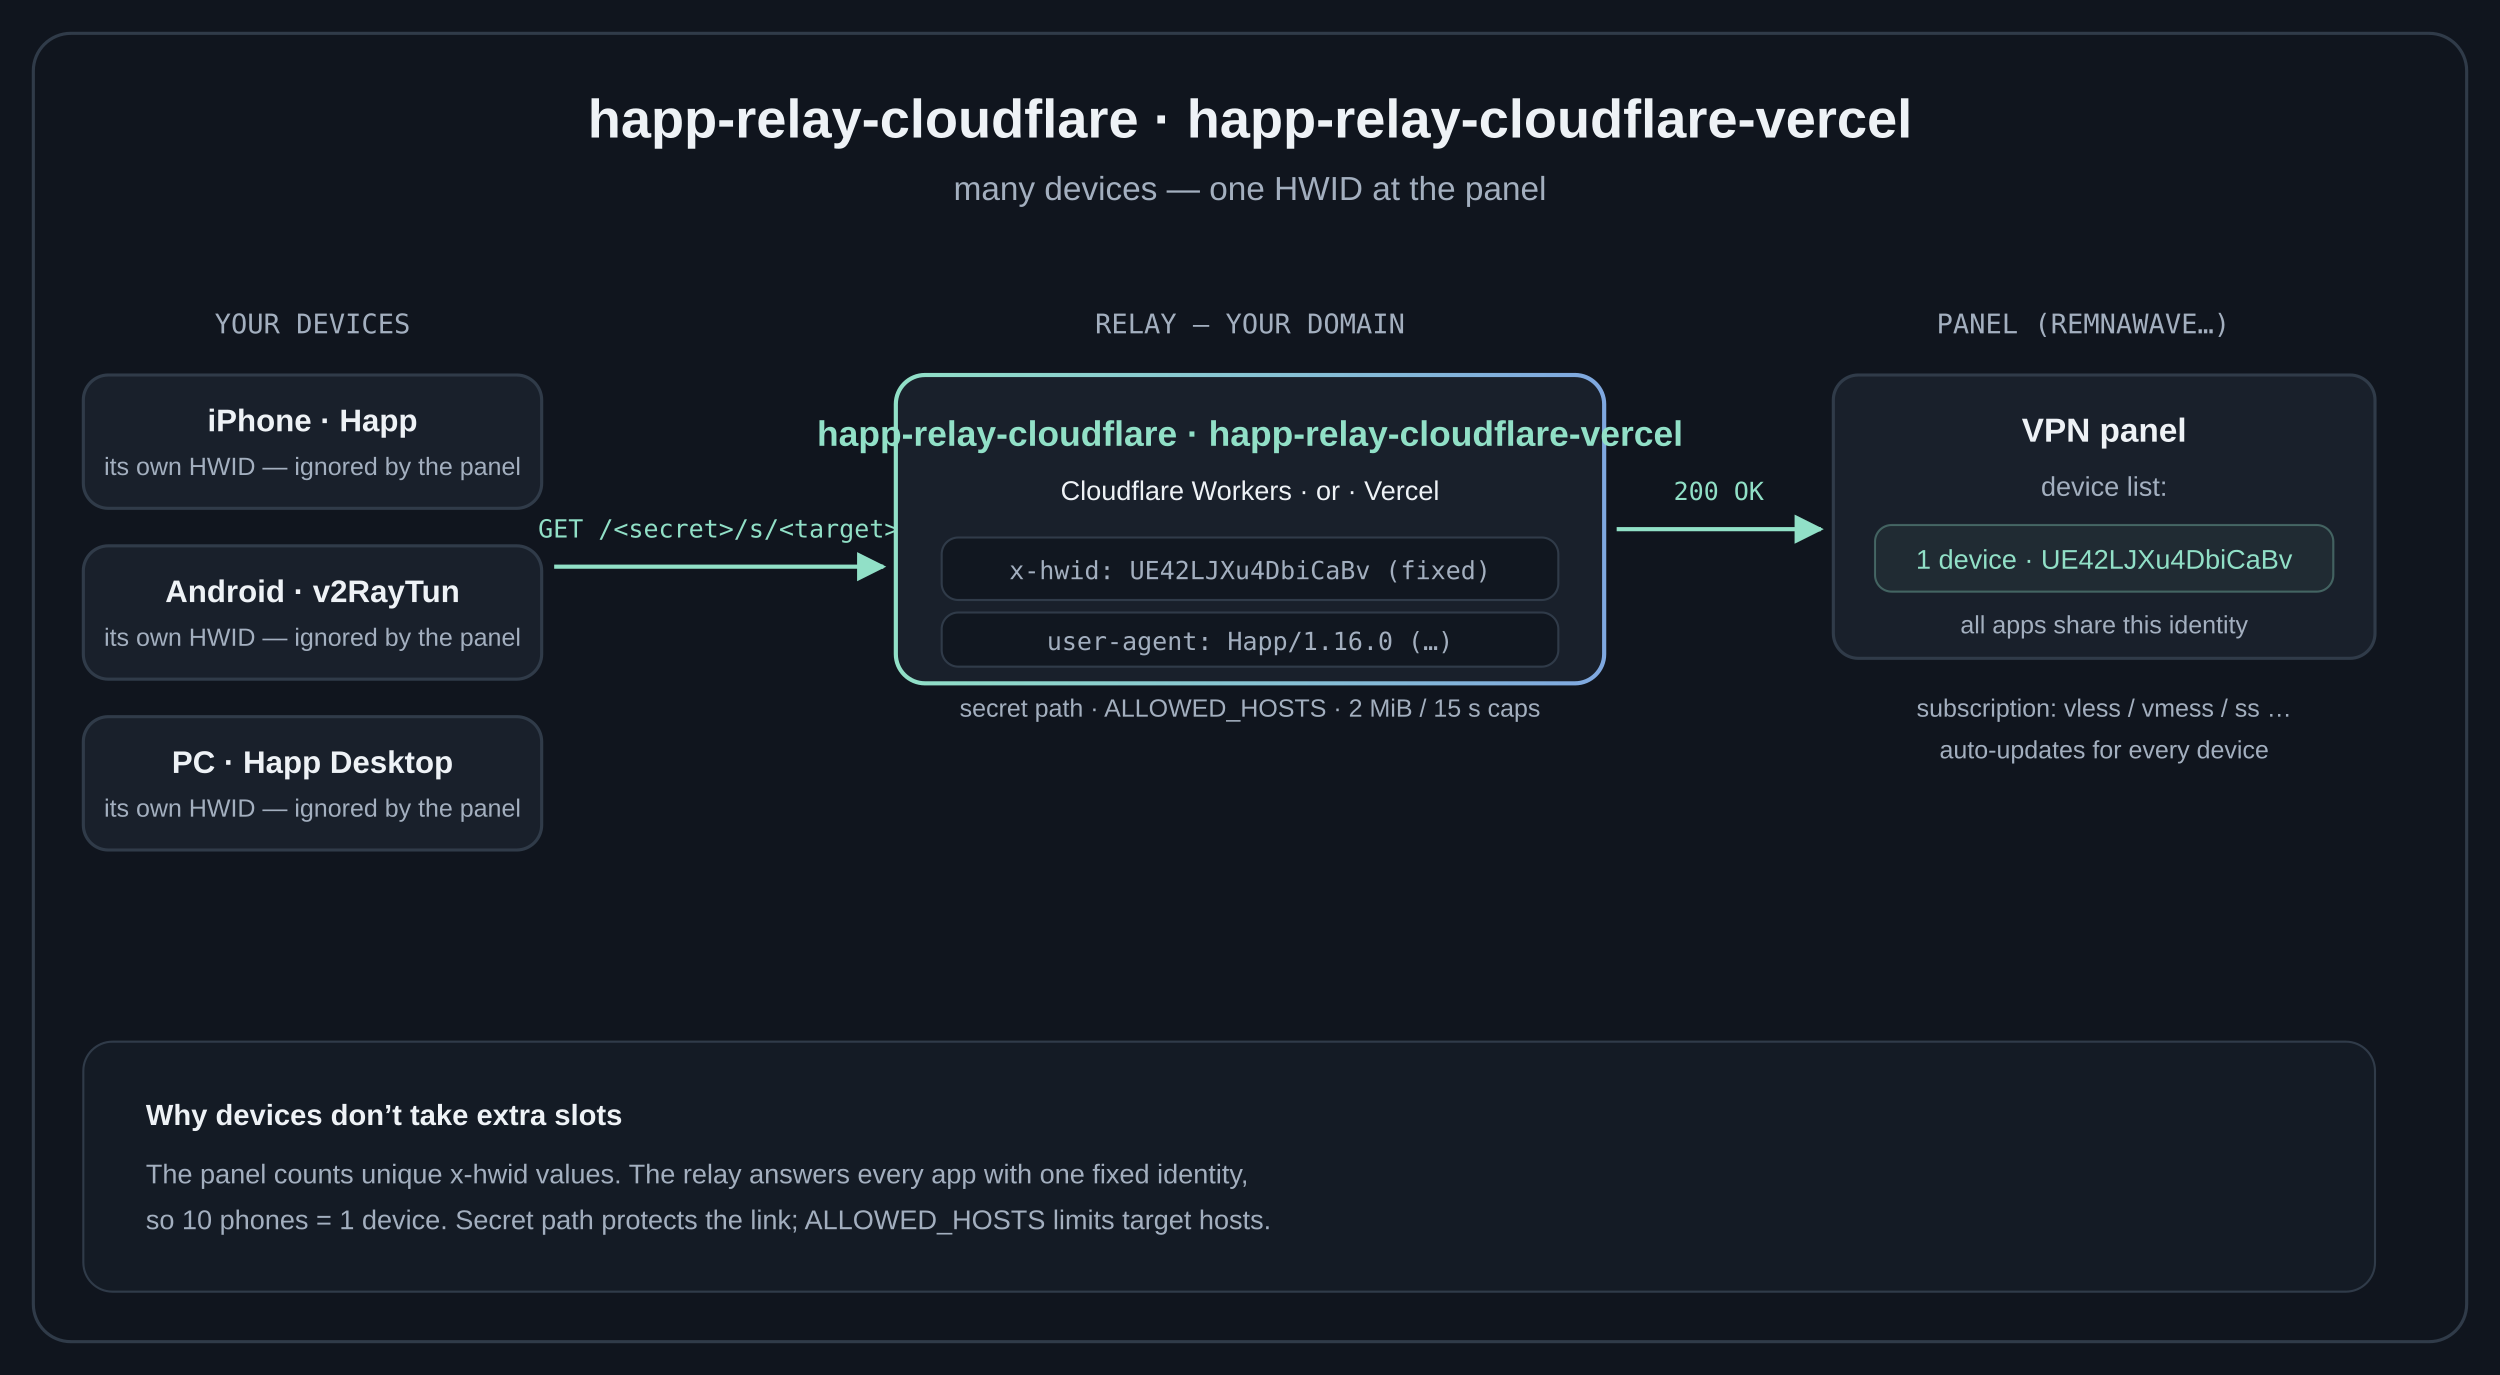
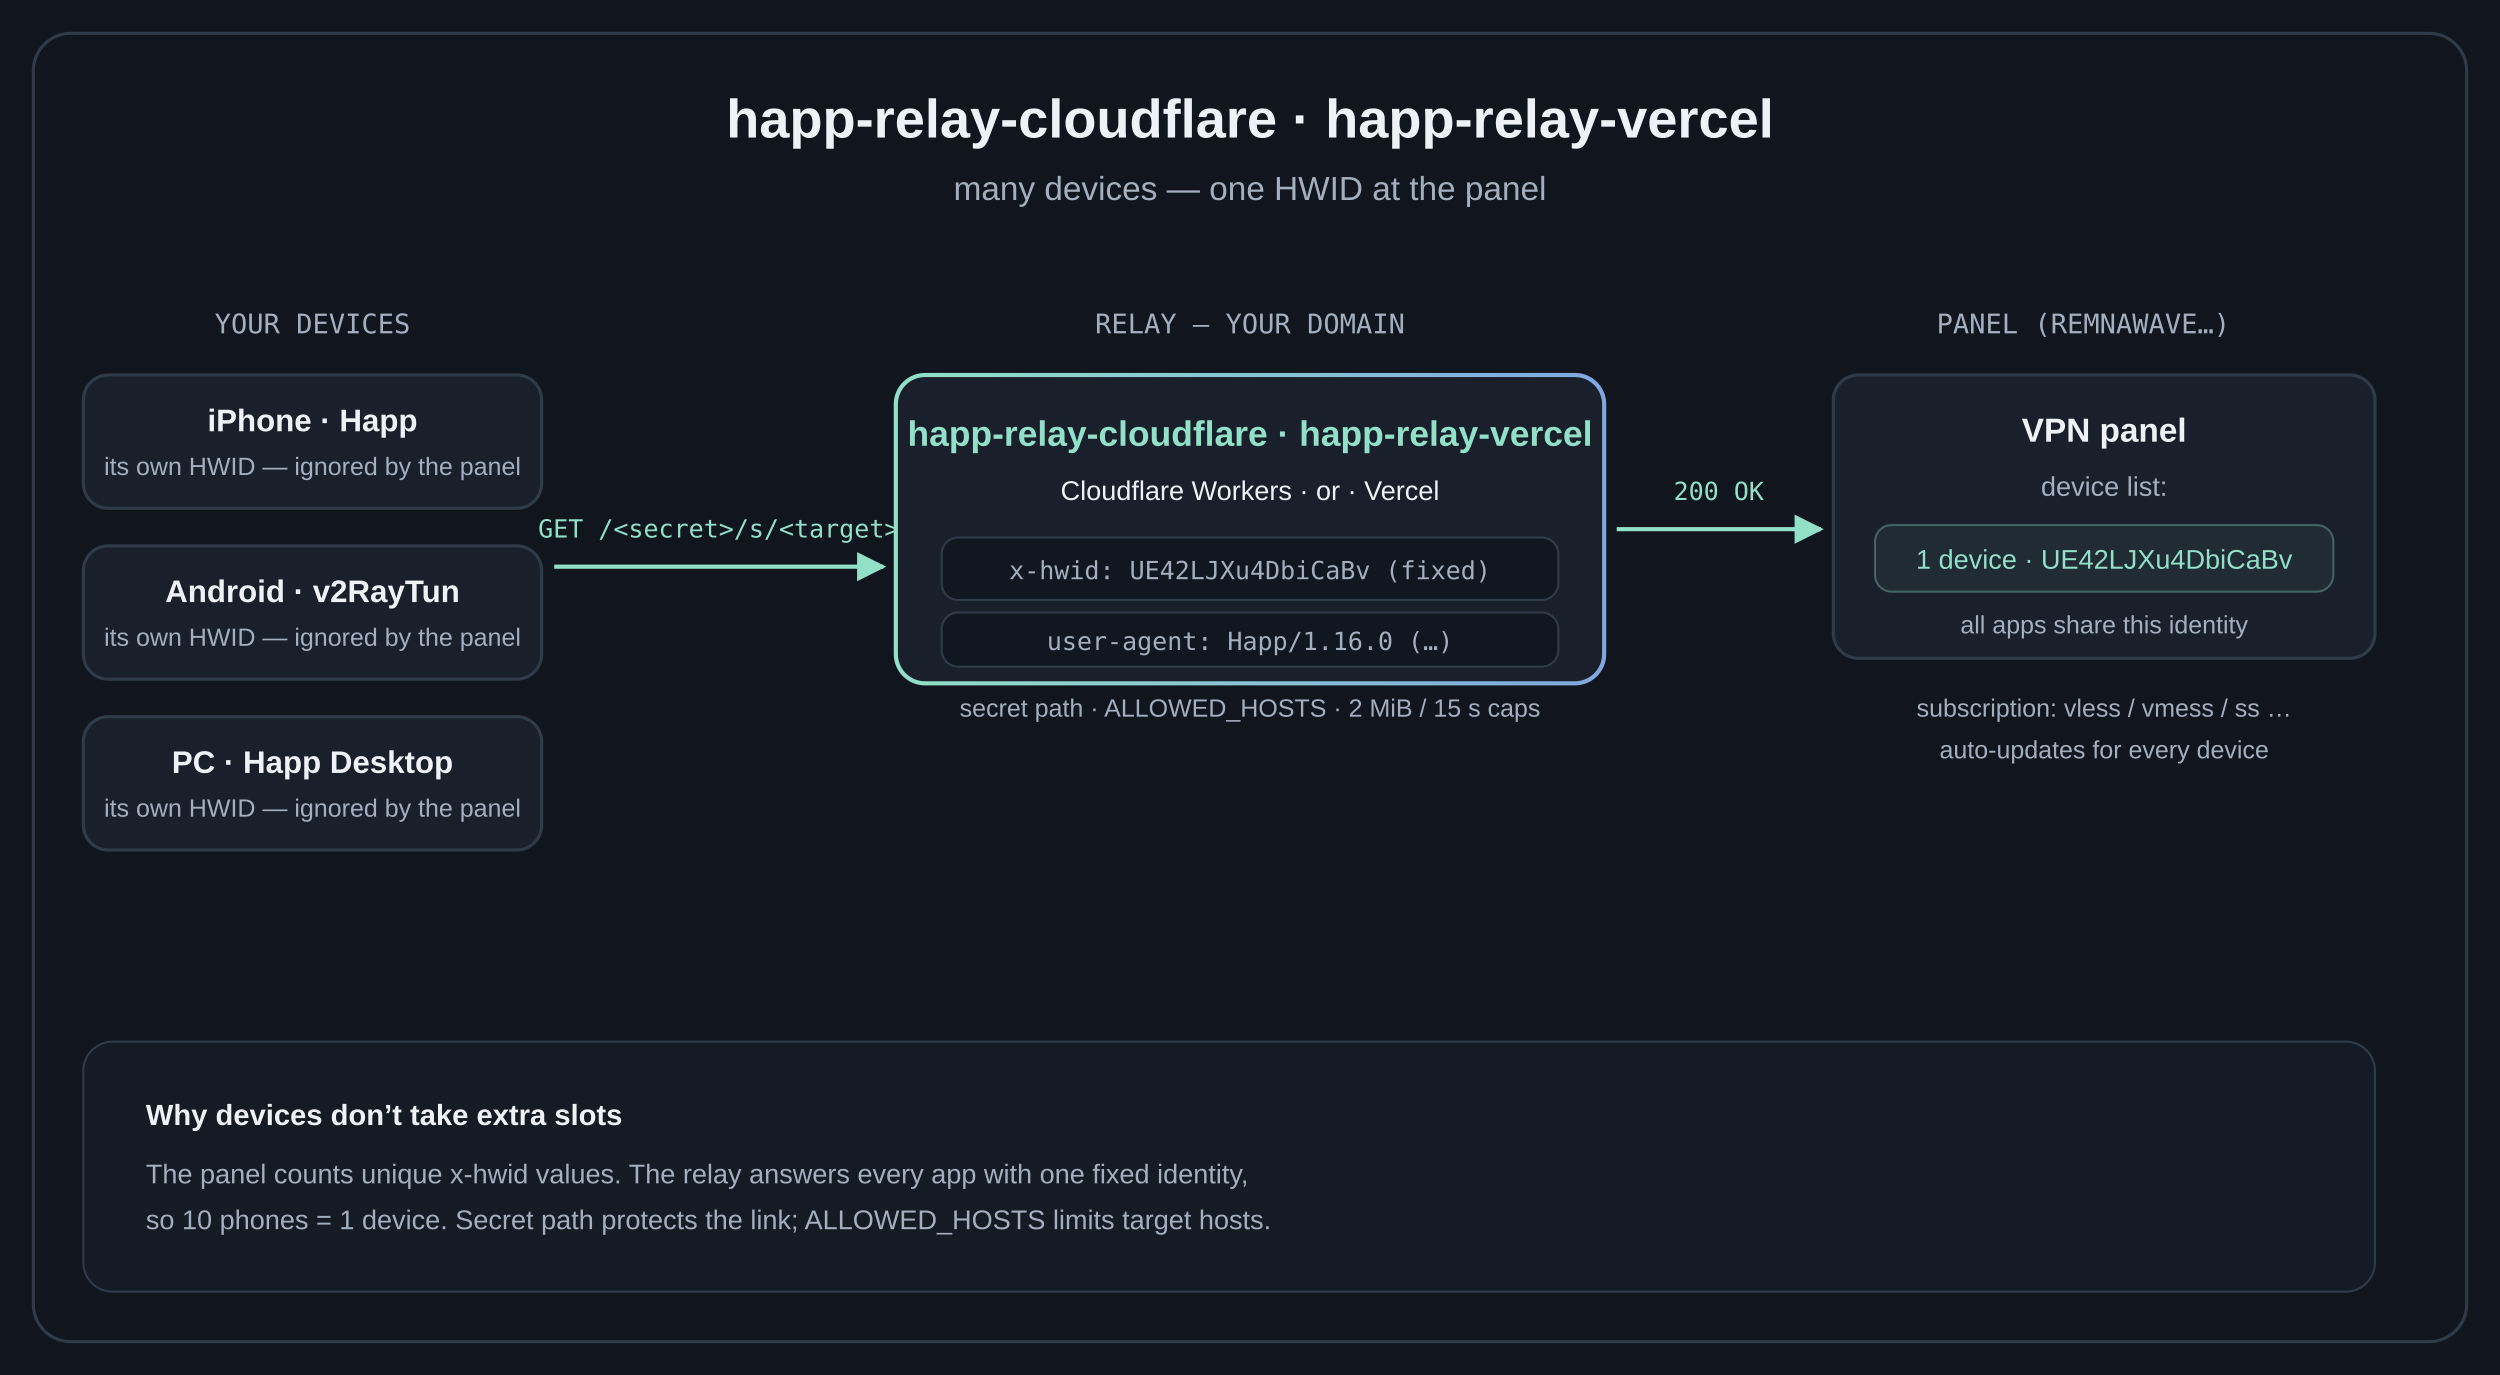
<svg xmlns="http://www.w3.org/2000/svg" viewBox="0 0 1200 660" font-family="Segoe UI, Arial, sans-serif">
  <defs>
    <marker id="arrow" viewBox="0 0 10 10" refX="9" refY="5" markerWidth="7" markerHeight="7" orient="auto-start-reverse">
      <path d="M 0 0 L 10 5 L 0 10 z" fill="#91e0c7" />
    </marker>
    <linearGradient id="relayStroke" x1="0" y1="0" x2="1" y2="0">
      <stop offset="0" stop-color="#91e0c7" />
      <stop offset="1" stop-color="#7fa8e0" />
    </linearGradient>
  </defs>
  <rect x="0" y="0" width="1200" height="660" fill="#10151e" />
  <rect x="16" y="16" width="1168" height="628" rx="18" fill="none" stroke="#303b49" stroke-width="1.5" />
-   <text x="600" y="66" text-anchor="middle" font-size="26" font-weight="700" fill="#eef2f6">happ-relay-cloudflare · happ-relay-cloudflare-vercel</text>
+   <text x="600" y="66" text-anchor="middle" font-size="26" font-weight="700" fill="#eef2f6">happ-relay-cloudflare · happ-relay-vercel</text>
  <text x="600" y="96" text-anchor="middle" font-size="16" fill="#a3afbf">many devices — one HWID at the panel</text>
  <text x="150" y="160" text-anchor="middle" font-size="13" fill="#a3afbf" font-family="Consolas, monospace">YOUR DEVICES</text>
  <rect x="40" y="180" width="220" height="64" rx="12" fill="#19202b" stroke="#303b49" stroke-width="1.5" />
  <text x="150" y="207" text-anchor="middle" font-size="15" font-weight="600" fill="#eef2f6">iPhone · Happ</text>
  <text x="150" y="228" text-anchor="middle" font-size="12" fill="#a3afbf">its own HWID — ignored by the panel</text>
  <rect x="40" y="262" width="220" height="64" rx="12" fill="#19202b" stroke="#303b49" stroke-width="1.5" />
  <text x="150" y="289" text-anchor="middle" font-size="15" font-weight="600" fill="#eef2f6">Android · v2RayTun</text>
  <text x="150" y="310" text-anchor="middle" font-size="12" fill="#a3afbf">its own HWID — ignored by the panel</text>
  <rect x="40" y="344" width="220" height="64" rx="12" fill="#19202b" stroke="#303b49" stroke-width="1.5" />
  <text x="150" y="371" text-anchor="middle" font-size="15" font-weight="600" fill="#eef2f6">PC · Happ Desktop</text>
  <text x="150" y="392" text-anchor="middle" font-size="12" fill="#a3afbf">its own HWID — ignored by the panel</text>
  <line x1="266" y1="272" x2="424" y2="272" stroke="#91e0c7" stroke-width="2" marker-end="url(#arrow)" />
  <text x="345" y="258" text-anchor="middle" font-size="12" fill="#91e0c7" font-family="Consolas, monospace">GET /&lt;secret&gt;/s/&lt;target&gt;</text>
  <text x="600" y="160" text-anchor="middle" font-size="13" fill="#a3afbf" font-family="Consolas, monospace">RELAY — YOUR DOMAIN</text>
  <rect x="430" y="180" width="340" height="148" rx="14" fill="#19202b" stroke="url(#relayStroke)" stroke-width="2" />
-   <text x="600" y="214" text-anchor="middle" font-size="17" font-weight="700" fill="#91e0c7">happ-relay-cloudflare · happ-relay-cloudflare-vercel</text>
+   <text x="600" y="214" text-anchor="middle" font-size="17" font-weight="700" fill="#91e0c7">happ-relay-cloudflare · happ-relay-vercel</text>
  <text x="600" y="240" text-anchor="middle" font-size="13" fill="#eef2f6">Cloudflare Workers · or · Vercel</text>
  <rect x="452" y="258" width="296" height="30" rx="8" fill="#111720" stroke="#303b49" />
  <text x="600" y="278" text-anchor="middle" font-size="12" fill="#a3afbf" font-family="Consolas, monospace">x-hwid: UE42LJXu4DbiCaBv (fixed)</text>
  <rect x="452" y="294" width="296" height="26" rx="8" fill="#111720" stroke="#303b49" />
  <text x="600" y="312" text-anchor="middle" font-size="12" fill="#a3afbf" font-family="Consolas, monospace">user-agent: Happ/1.16.0 (…)</text>
  <text x="600" y="344" text-anchor="middle" font-size="12" fill="#a3afbf">secret path · ALLOWED_HOSTS · 2 MiB / 15 s caps</text>
  <line x1="776" y1="254" x2="874" y2="254" stroke="#91e0c7" stroke-width="2" marker-end="url(#arrow)" />
  <text x="825" y="240" text-anchor="middle" font-size="12" fill="#91e0c7" font-family="Consolas, monospace">200 OK</text>
  <text x="1000" y="160" text-anchor="middle" font-size="13" fill="#a3afbf" font-family="Consolas, monospace">PANEL (REMNAWAVE…)</text>
  <rect x="880" y="180" width="260" height="136" rx="12" fill="#19202b" stroke="#303b49" stroke-width="1.5" />
  <text x="1010" y="212" text-anchor="middle" font-size="16" font-weight="700" fill="#eef2f6">VPN panel</text>
  <text x="1010" y="238" text-anchor="middle" font-size="13" fill="#a3afbf">device list:</text>
  <rect x="900" y="252" width="220" height="32" rx="8" fill="#91e0c70f" stroke="#91e0c755" />
  <text x="1010" y="273" text-anchor="middle" font-size="13" fill="#91e0c7">1 device · UE42LJXu4DbiCaBv</text>
  <text x="1010" y="304" text-anchor="middle" font-size="12" fill="#a3afbf">all apps share this identity</text>
  <text x="1010" y="344" text-anchor="middle" font-size="12" fill="#a3afbf">subscription: vless / vmess / ss …</text>
  <text x="1010" y="364" text-anchor="middle" font-size="12" fill="#a3afbf">auto-updates for every device</text>
  <rect x="40" y="500" width="1100" height="120" rx="14" fill="#141b25" stroke="#303b49" stroke-width="1" />
  <text x="70" y="540" font-size="14" font-weight="600" fill="#eef2f6">Why devices don’t take extra slots</text>
  <text x="70" y="568" font-size="13" fill="#a3afbf">The panel counts unique x-hwid values. The relay answers every app with one fixed identity,</text>
  <text x="70" y="590" font-size="13" fill="#a3afbf">so 10 phones = 1 device. Secret path protects the link; ALLOWED_HOSTS limits target hosts.</text>
</svg>
